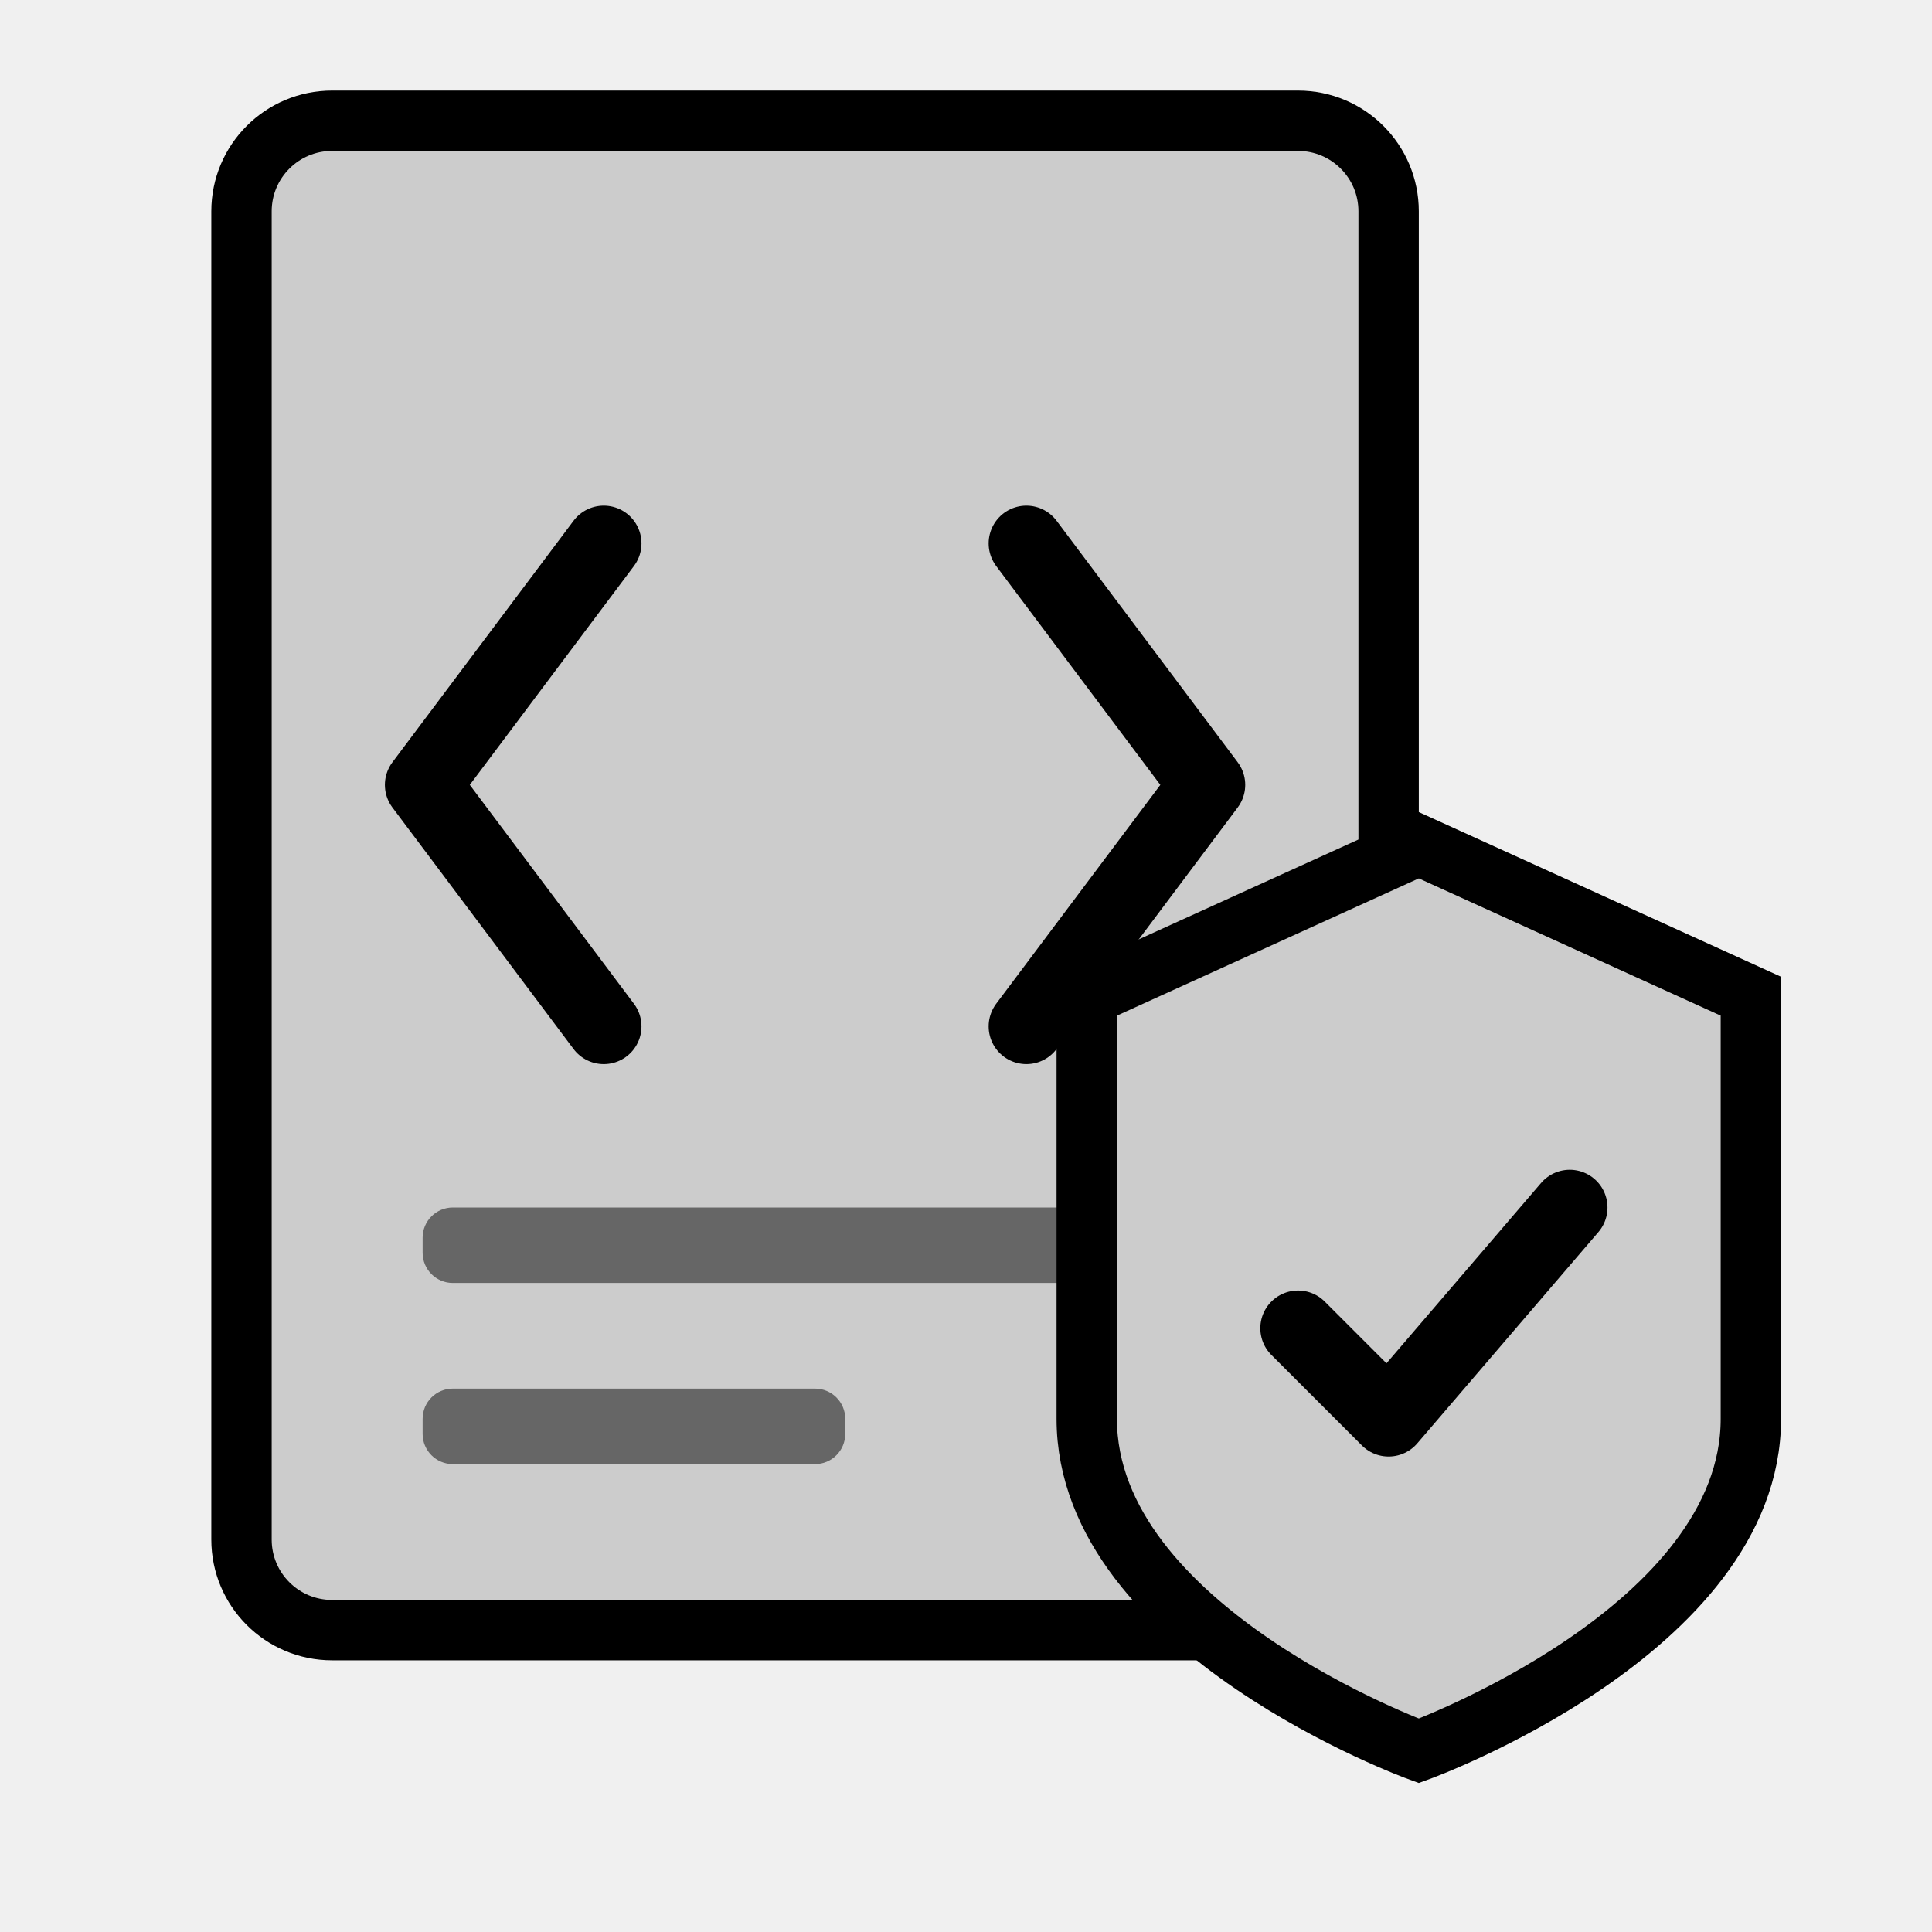
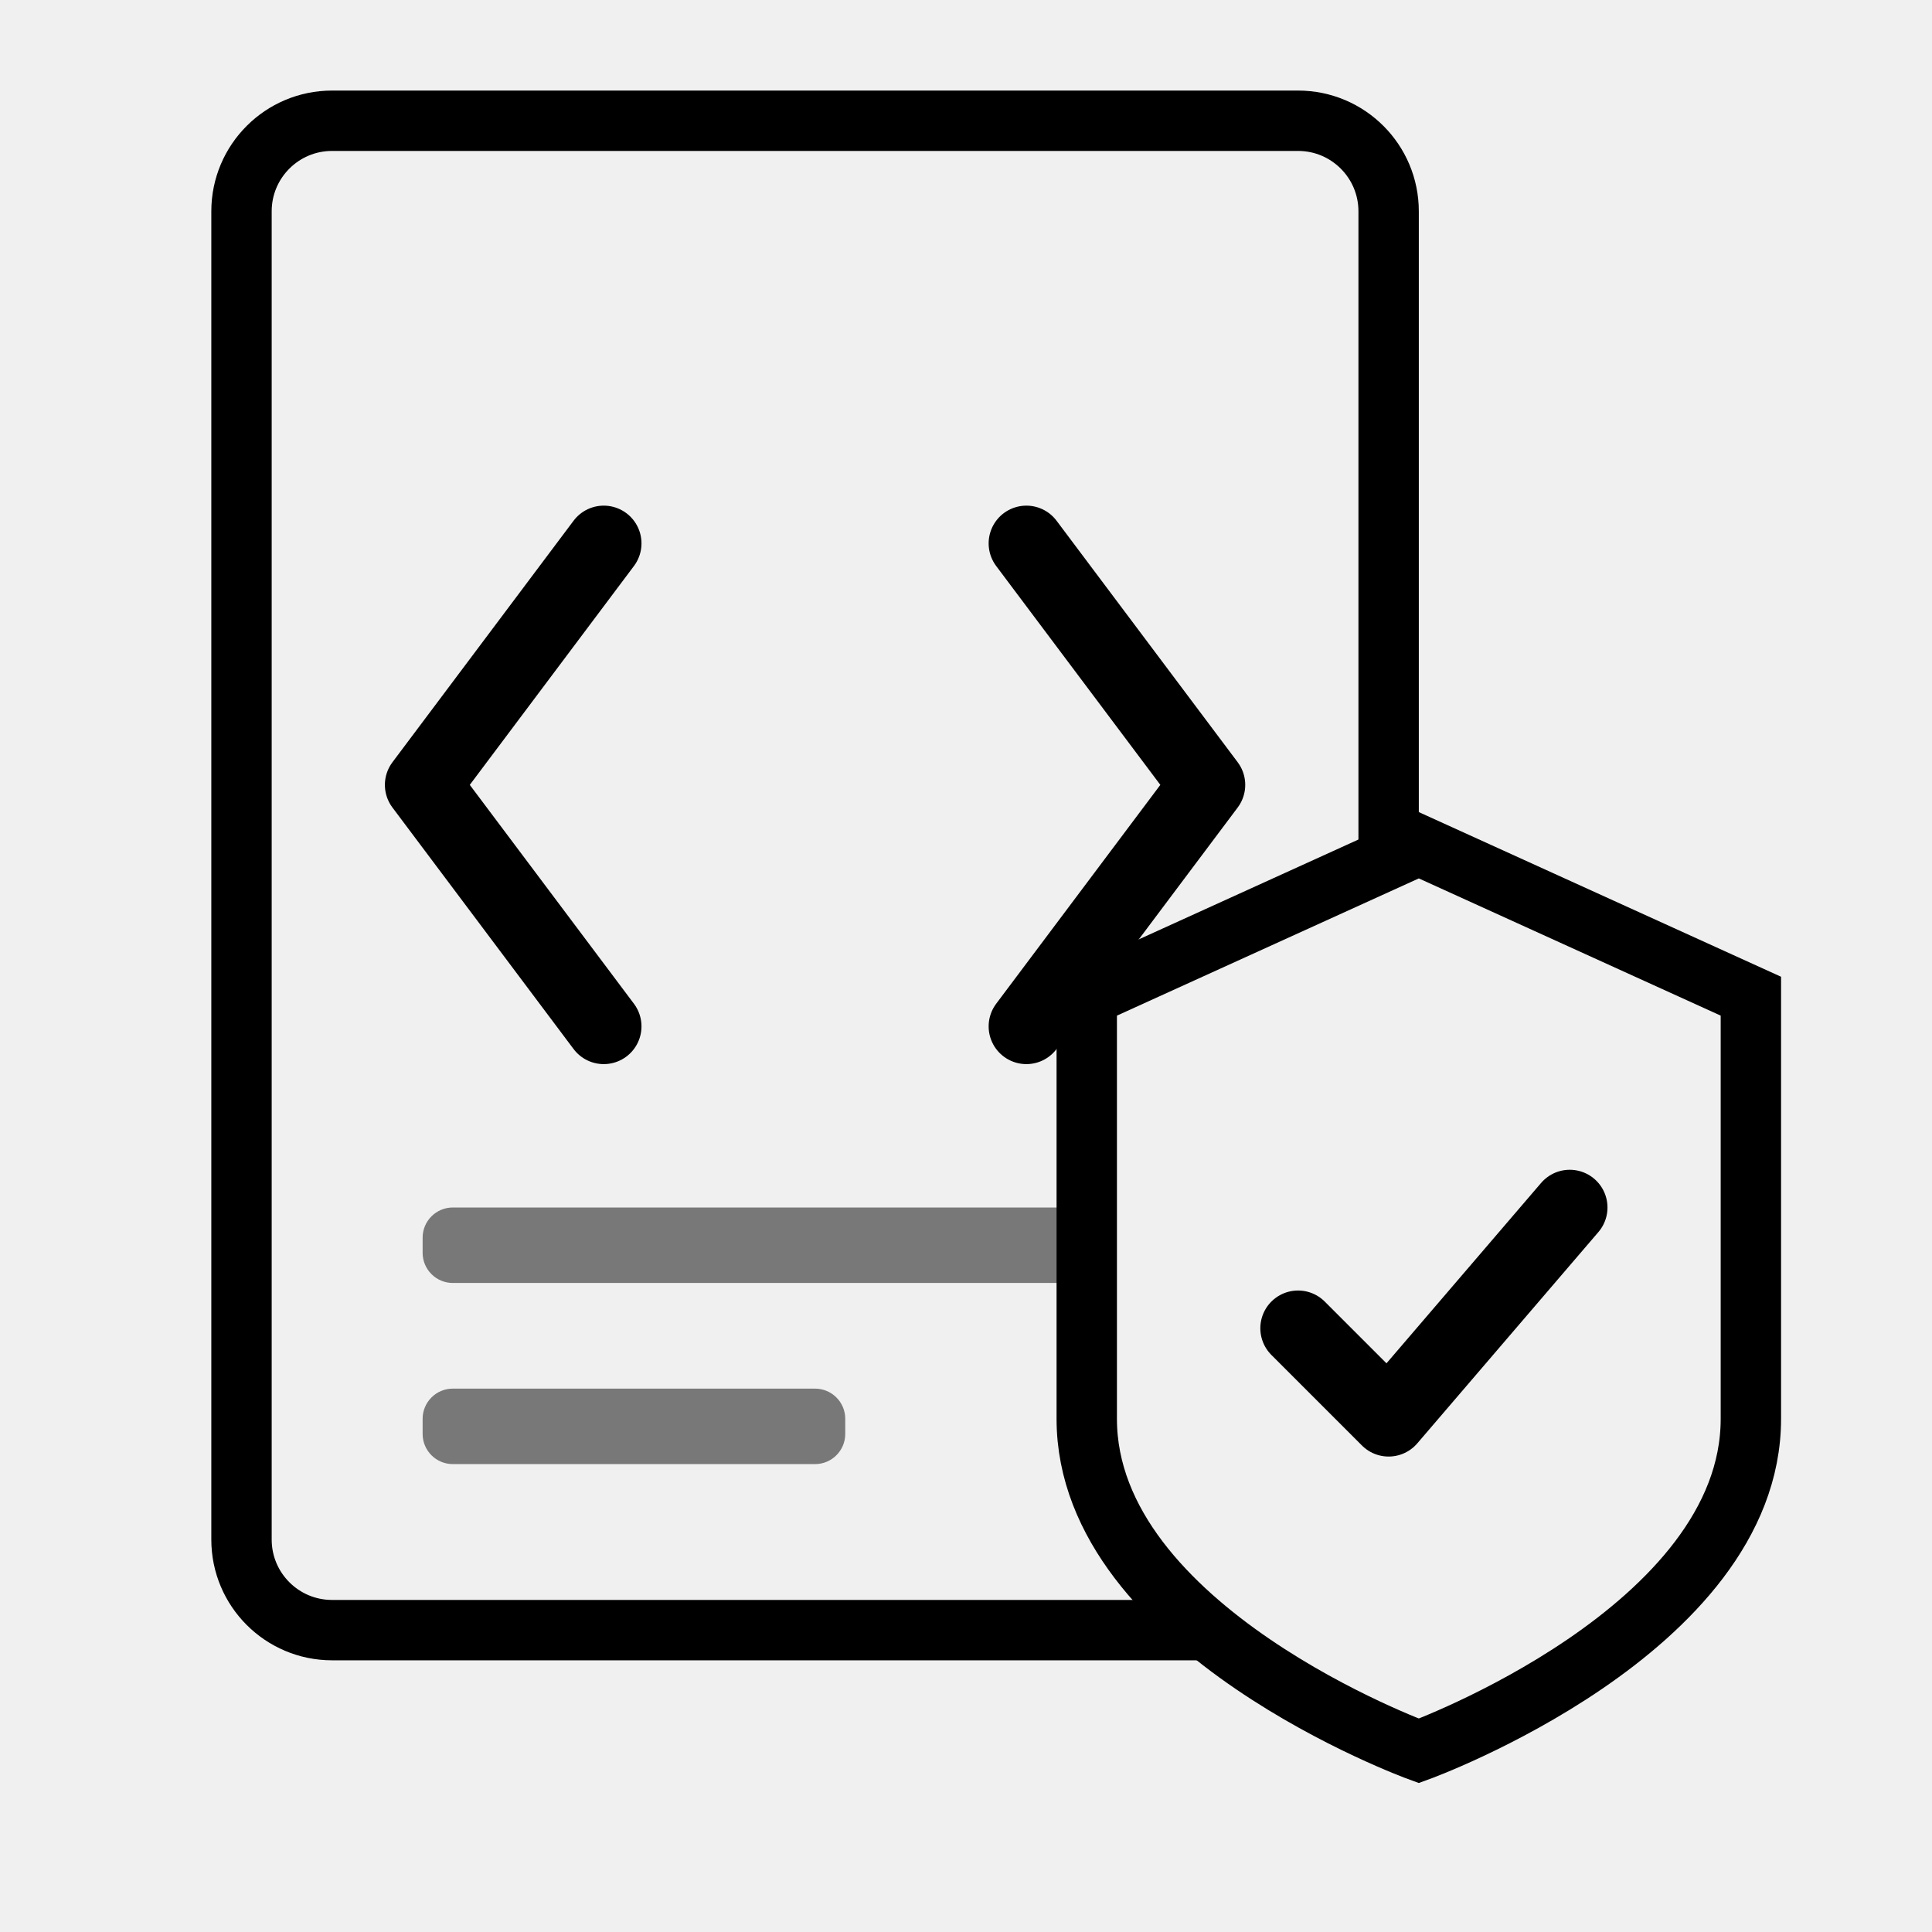
<svg xmlns="http://www.w3.org/2000/svg" width="64" height="64" viewBox="0 0 64 64" fill="none">
  <defs>
    <mask id="code-mask">
-       <rect width="64" height="64" fill="white" />
+       <rect width="64" height="64" style="fill:white" />
      <path d="M58 33L58 47C58 54 47 58 47 58C47 58 36 54 36 47L36 33L47 28L58 33Z" fill="black" />
    </mask>
  </defs>
  <g mask="url(#code-mask)">
-     <rect x="8" y="4" width="38" height="50" rx="3" fill="black" fill-opacity="0.15" stroke="black" stroke-width="2" />
+     <rect x="8" y="4" width="38" height="50" rx="3" fill="none" stroke="black" stroke-width="2" />
    <path d="M20 18L14 26L20 34" stroke="black" stroke-width="2.5" stroke-linecap="round" stroke-linejoin="round" />
    <path d="M34 18L40 26L34 34" stroke="black" stroke-width="2.5" stroke-linecap="round" stroke-linejoin="round" />
    <rect x="14" y="40" width="22" height="2.5" rx="1" fill="black" fill-opacity="0.5" />
    <rect x="14" y="46" width="14" height="2.5" rx="1" fill="black" fill-opacity="0.5" />
  </g>
-   <path d="M58 33L58 47C58 54 47 58 47 58C47 58 36 54 36 47L36 33L47 28L58 33Z" fill="black" fill-opacity="0.15" stroke="black" stroke-width="2" />
+   <path d="M58 33L58 47C58 54 47 58 47 58C47 58 36 54 36 47L36 33L47 28L58 33Z" fill="none" stroke="black" stroke-width="2" />
  <path d="M43 44L46 47L52 40" stroke="black" stroke-width="2.5" stroke-linecap="round" stroke-linejoin="round" />
</svg>
